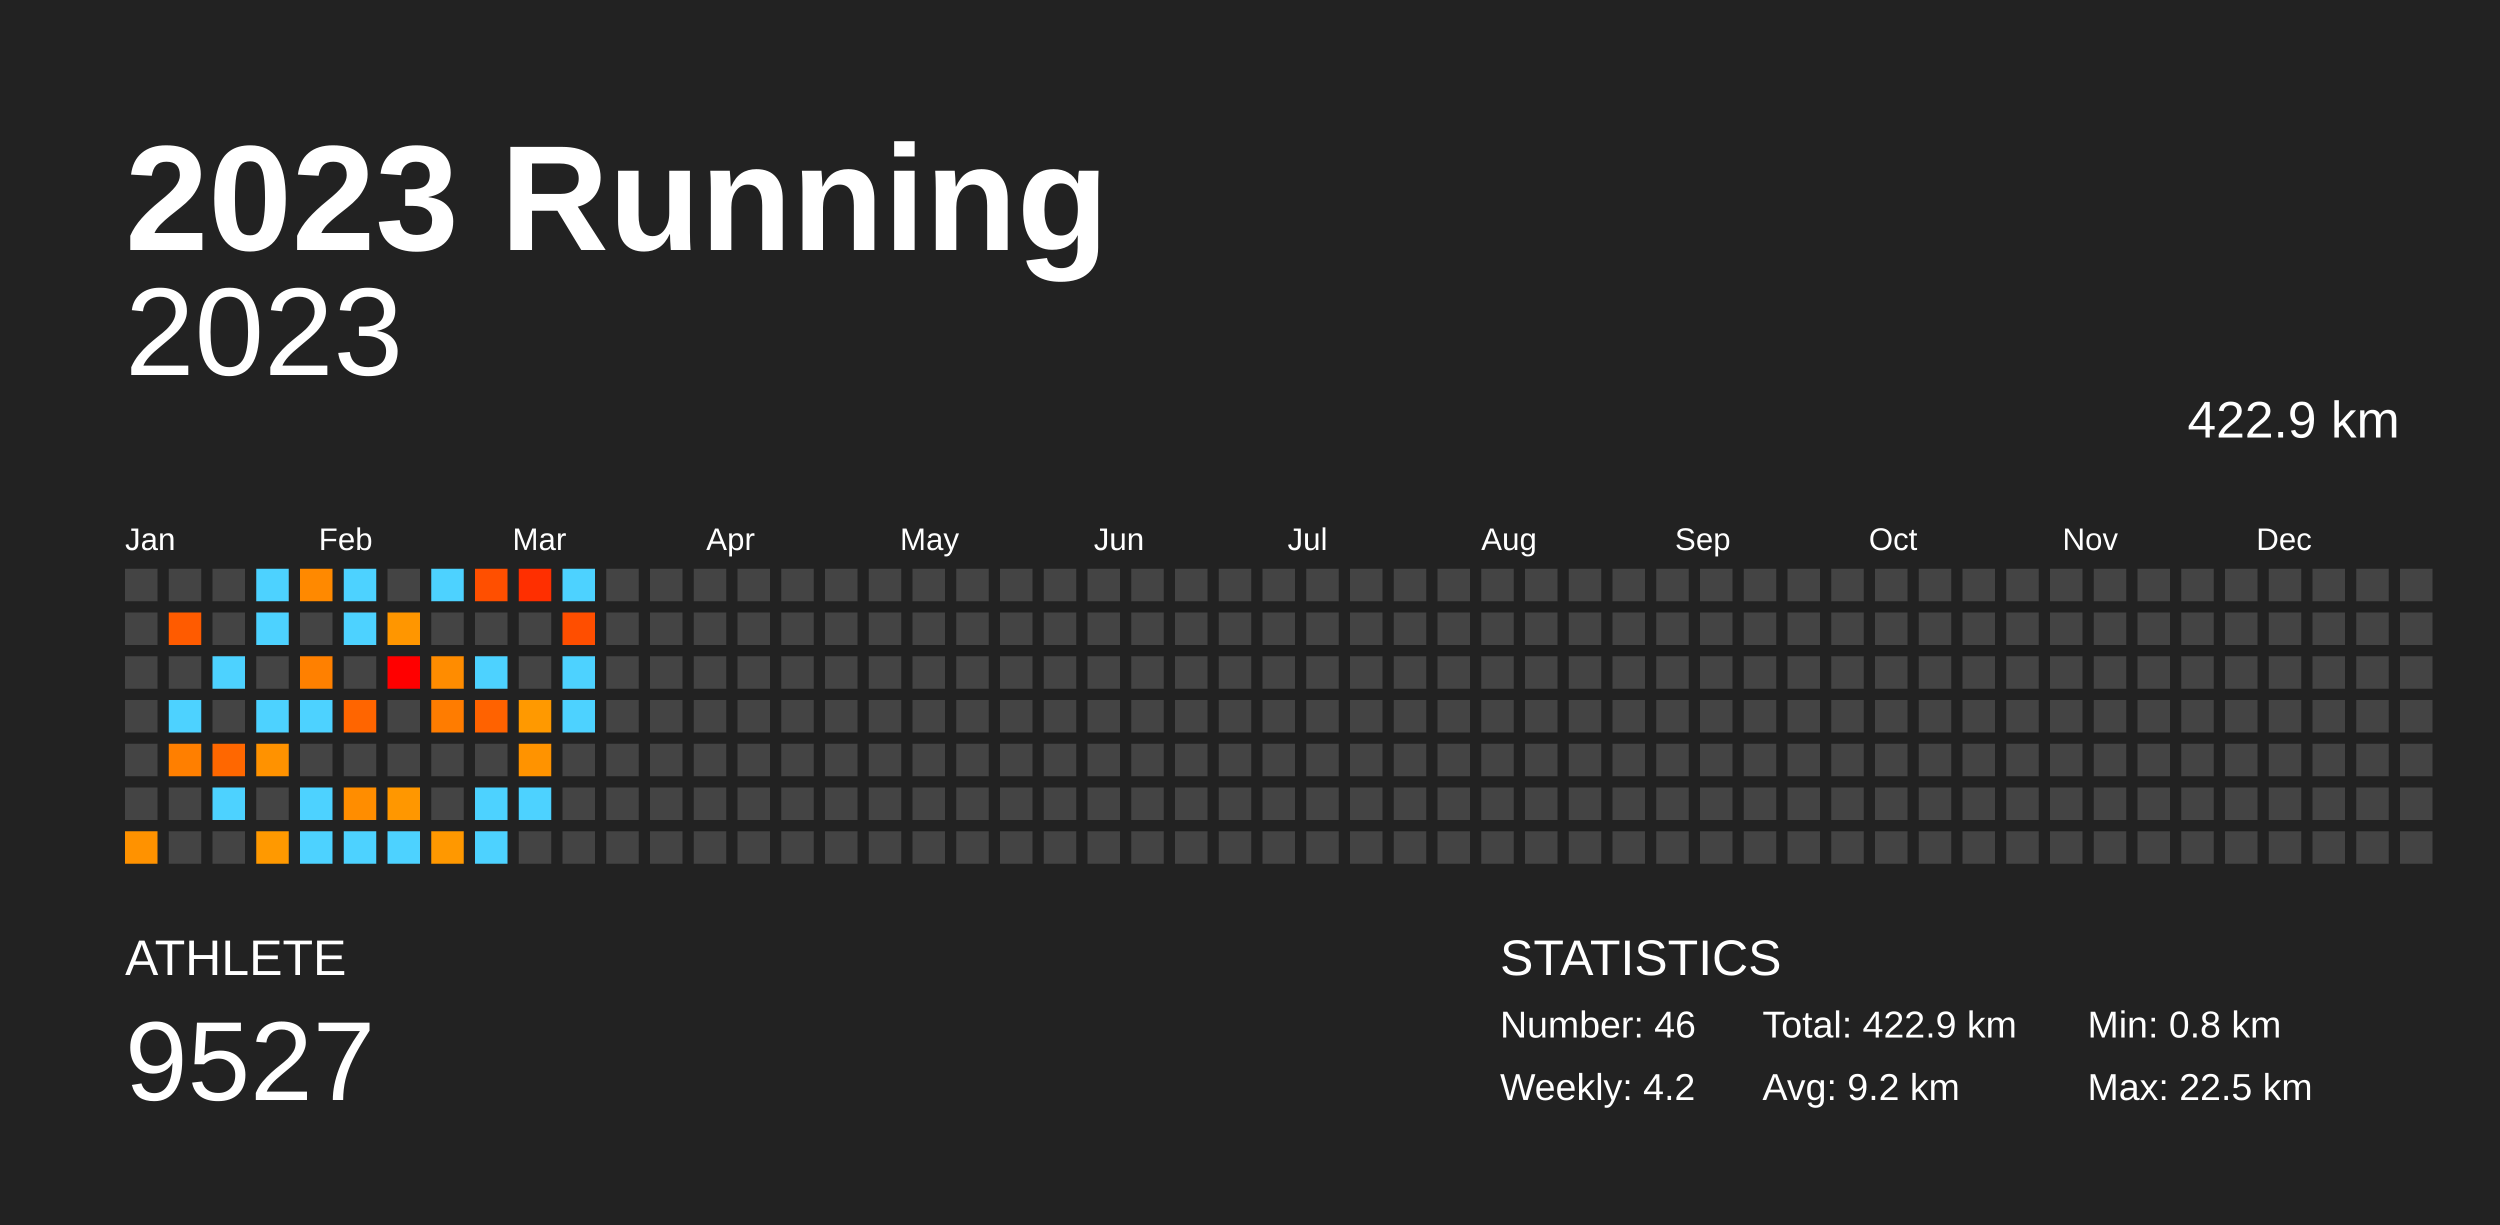
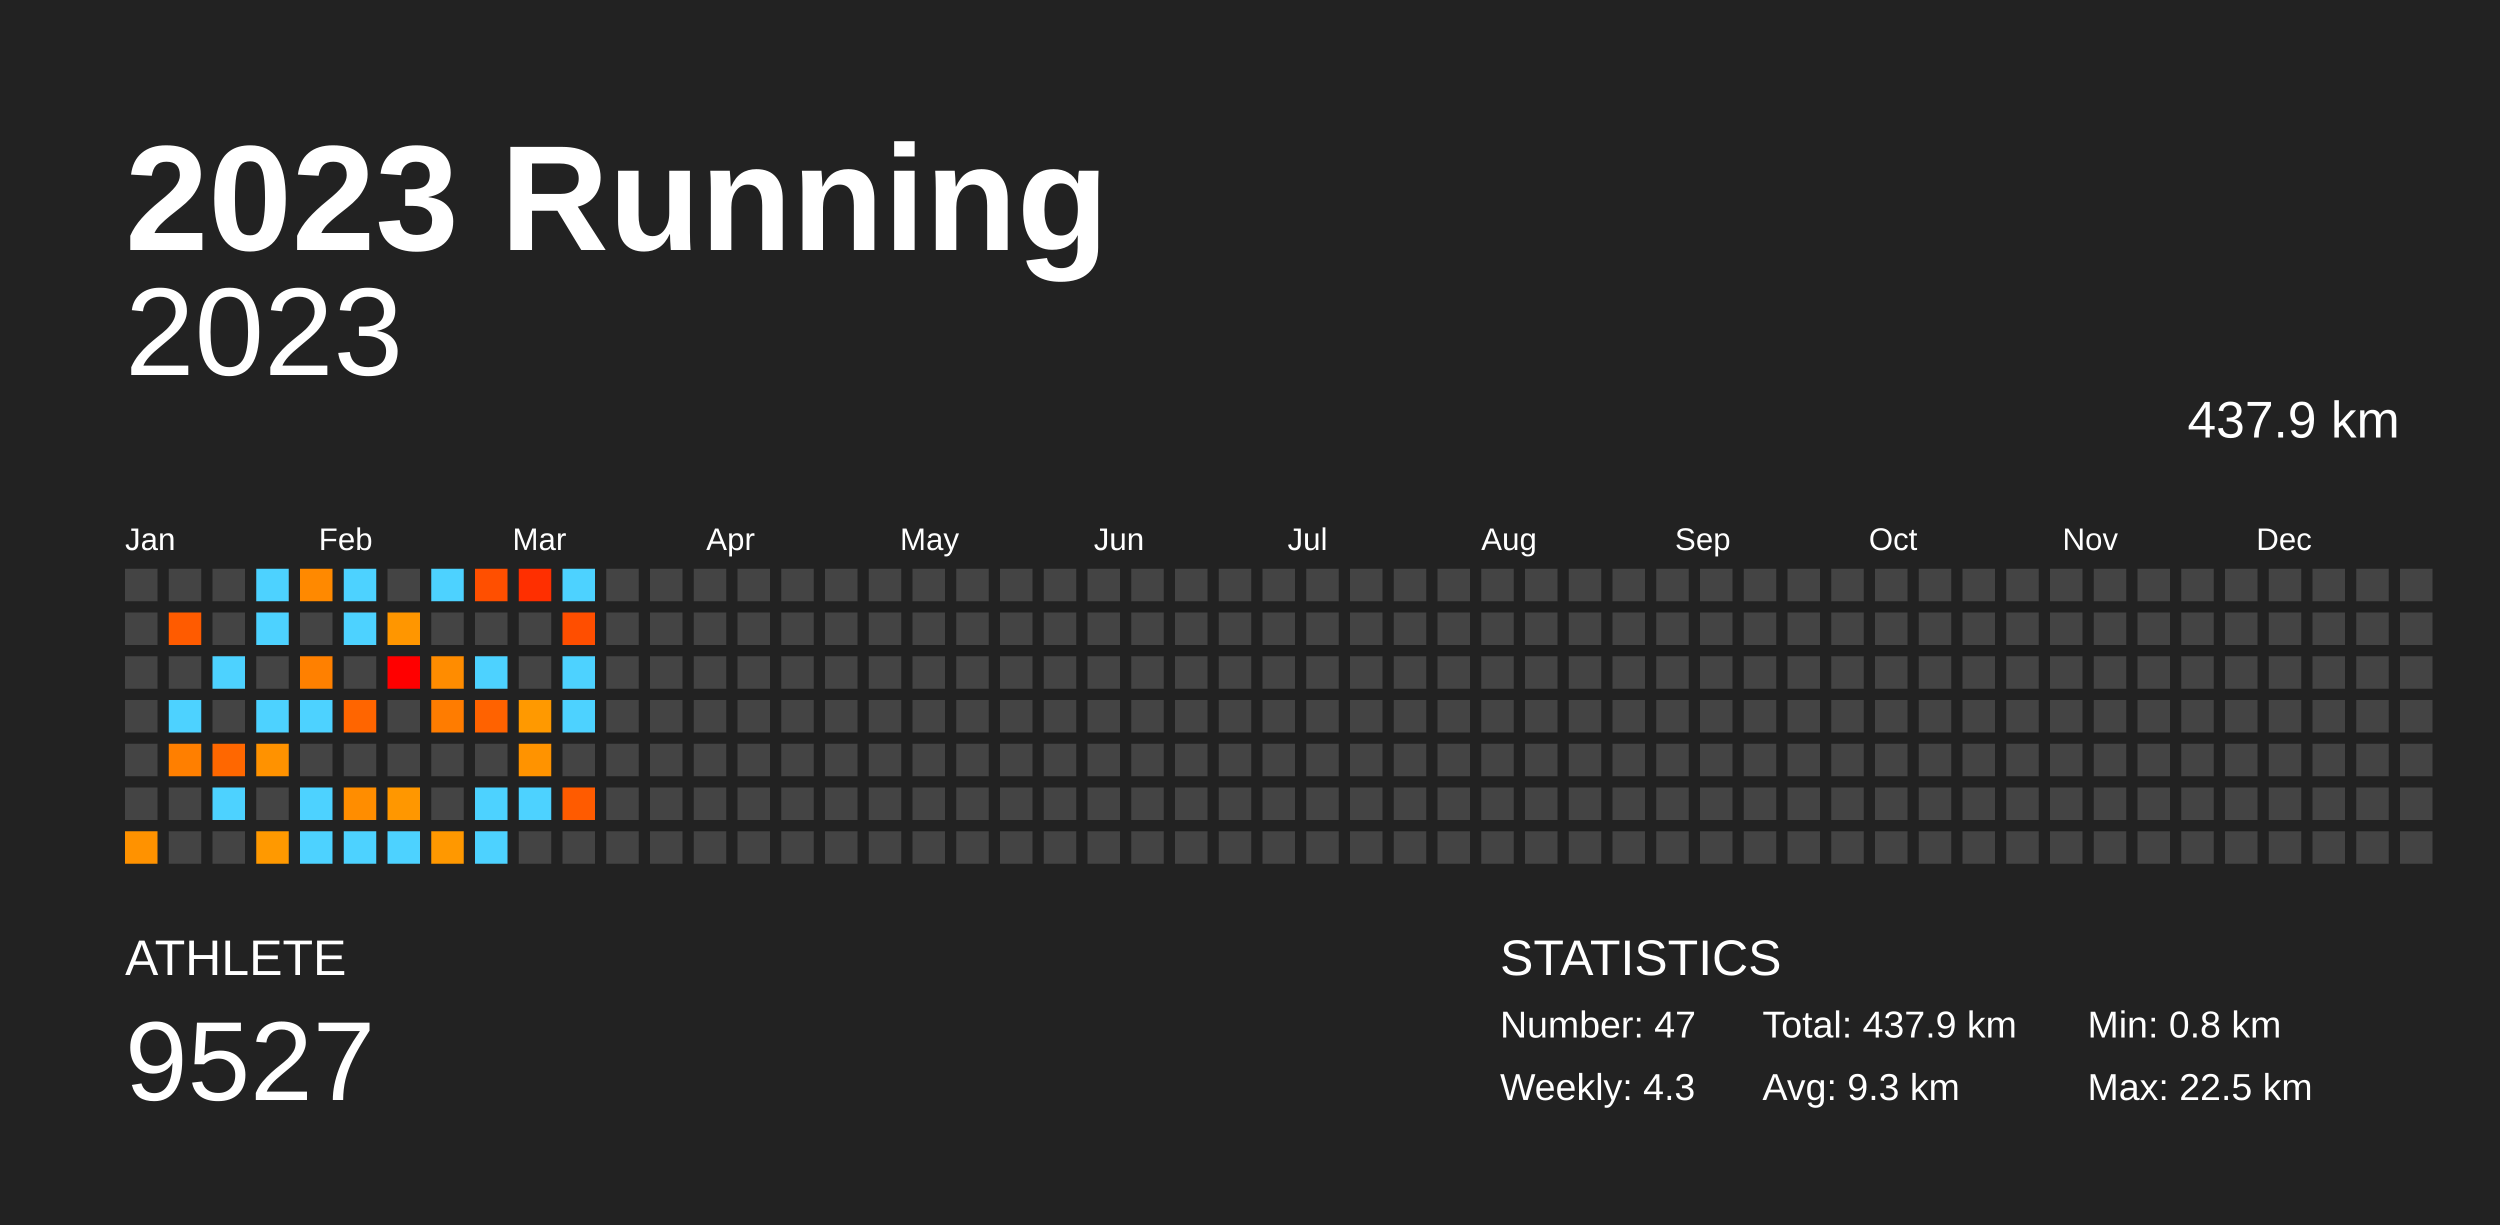
<svg xmlns="http://www.w3.org/2000/svg" baseProfile="full" height="98mm" version="1.1" viewBox="0,0,200,98" width="200mm">
  <defs />
  <rect fill="#222222" height="98" width="200" x="0" y="0" />
  <text fill="#FFFFFF" style="font-size:12px; font-family:Arial; font-weight:bold;" x="10" y="20">2023 Running</text>
  <text fill="#FFFFFF" style="font-size:4px; font-family:Arial" x="10" y="78">ATHLETE</text>
  <text fill="#FFFFFF" style="font-size:9px; font-family:Arial" x="10" y="88">9527</text>
  <text fill="#FFFFFF" style="font-size:4px; font-family:Arial" x="120" y="78">STATISTICS</text>
-   <text fill="#FFFFFF" style="font-size:3px; font-family:Arial" x="120" y="83">Number: 46</text>
-   <text fill="#FFFFFF" style="font-size:3px; font-family:Arial" x="120" y="88">Weekly: 4.2</text>
-   <text fill="#FFFFFF" style="font-size:3px; font-family:Arial" x="141" y="83">Total: 422.9 km</text>
-   <text fill="#FFFFFF" style="font-size:3px; font-family:Arial" x="141" y="88">Avg: 9.2 km</text>
+   <text fill="#FFFFFF" style="font-size:3px; font-family:Arial" x="120" y="83">Number: 47</text>
+   <text fill="#FFFFFF" style="font-size:3px; font-family:Arial" x="120" y="88">Weekly: 4.3</text>
+   <text fill="#FFFFFF" style="font-size:3px; font-family:Arial" x="141" y="83">Total: 437.9 km</text>
+   <text fill="#FFFFFF" style="font-size:3px; font-family:Arial" x="141" y="88">Avg: 9.3 km</text>
  <text fill="#FFFFFF" style="font-size:3px; font-family:Arial" x="167" y="83">Min: 0.8 km</text>
  <text fill="#FFFFFF" style="font-size:3px; font-family:Arial" x="167" y="88">Max: 22.5 km</text>
  <text alignment-baseline="hanging" fill="#FFFFFF" style="font-size:10.0px; font-family:Arial;" x="10" y="30">2023</text>
-   <text alignment-baseline="hanging" fill="#FFFFFF" style="font-size:4.125px; font-family:Arial;" x="175" y="35">422.9 km</text>
+   <text alignment-baseline="hanging" fill="#FFFFFF" style="font-size:4.125px; font-family:Arial;" x="175" y="35">437.9 km</text>
  <text fill="#FFFFFF" style="font-size:2.5px; font-family:Arial" x="10.0" y="44">Jan</text>
  <text fill="#FFFFFF" style="font-size:2.5px; font-family:Arial" x="25.5" y="44">Feb</text>
  <text fill="#FFFFFF" style="font-size:2.5px; font-family:Arial" x="41.0" y="44">Mar</text>
  <text fill="#FFFFFF" style="font-size:2.5px; font-family:Arial" x="56.5" y="44">Apr</text>
  <text fill="#FFFFFF" style="font-size:2.5px; font-family:Arial" x="72.0" y="44">May</text>
  <text fill="#FFFFFF" style="font-size:2.5px; font-family:Arial" x="87.5" y="44">Jun</text>
  <text fill="#FFFFFF" style="font-size:2.5px; font-family:Arial" x="103.0" y="44">Jul</text>
  <text fill="#FFFFFF" style="font-size:2.5px; font-family:Arial" x="118.5" y="44">Aug</text>
  <text fill="#FFFFFF" style="font-size:2.5px; font-family:Arial" x="134.0" y="44">Sep</text>
  <text fill="#FFFFFF" style="font-size:2.5px; font-family:Arial" x="149.5" y="44">Oct</text>
  <text fill="#FFFFFF" style="font-size:2.5px; font-family:Arial" x="165.0" y="44">Nov</text>
  <text fill="#FFFFFF" style="font-size:2.5px; font-family:Arial" x="180.5" y="44">Dec</text>
  <rect fill="#444444" height="2.6" width="2.6" x="10.0" y="45.5" />
  <rect fill="#444444" height="2.6" width="2.6" x="10.0" y="49.0" />
  <rect fill="#444444" height="2.6" width="2.6" x="10.0" y="52.5" />
  <rect fill="#444444" height="2.6" width="2.6" x="10.0" y="56.0" />
  <rect fill="#444444" height="2.6" width="2.6" x="10.0" y="59.5" />
  <rect fill="#444444" height="2.6" width="2.6" x="10.0" y="63.0" />
  <rect fill="#ff9200" height="2.6" width="2.6" x="10.0" y="66.5" />
  <rect fill="#444444" height="2.6" width="2.6" x="13.5" y="45.5" />
  <rect fill="#ff5b00" height="2.6" width="2.6" x="13.5" y="49.0" />
  <rect fill="#444444" height="2.6" width="2.6" x="13.5" y="52.5" />
  <rect fill="#4dd2ff" height="2.6" width="2.6" x="13.5" y="56.0" />
  <rect fill="#ff7f00" height="2.6" width="2.6" x="13.5" y="59.5" />
  <rect fill="#444444" height="2.6" width="2.6" x="13.5" y="63.0" />
  <rect fill="#444444" height="2.6" width="2.6" x="13.5" y="66.5" />
  <rect fill="#444444" height="2.6" width="2.6" x="17.0" y="45.5" />
  <rect fill="#444444" height="2.6" width="2.6" x="17.0" y="49.0" />
  <rect fill="#4dd2ff" height="2.6" width="2.6" x="17.0" y="52.5" />
  <rect fill="#444444" height="2.6" width="2.6" x="17.0" y="56.0" />
  <rect fill="#ff6700" height="2.6" width="2.6" x="17.0" y="59.5" />
  <rect fill="#4dd2ff" height="2.6" width="2.6" x="17.0" y="63.0" />
  <rect fill="#444444" height="2.6" width="2.6" x="17.0" y="66.5" />
  <rect fill="#4dd2ff" height="2.6" width="2.6" x="20.5" y="45.5" />
  <rect fill="#4dd2ff" height="2.6" width="2.6" x="20.5" y="49.0" />
  <rect fill="#444444" height="2.6" width="2.6" x="20.5" y="52.5" />
  <rect fill="#4dd2ff" height="2.6" width="2.6" x="20.5" y="56.0" />
  <rect fill="#ff9200" height="2.6" width="2.6" x="20.5" y="59.5" />
  <rect fill="#444444" height="2.6" width="2.6" x="20.5" y="63.0" />
  <rect fill="#ff9900" height="2.6" width="2.6" x="20.5" y="66.5" />
  <rect fill="#ff8900" height="2.6" width="2.6" x="24.0" y="45.5" />
  <rect fill="#444444" height="2.6" width="2.6" x="24.0" y="49.0" />
  <rect fill="#ff8000" height="2.6" width="2.6" x="24.0" y="52.5" />
  <rect fill="#4dd2ff" height="2.6" width="2.6" x="24.0" y="56.0" />
  <rect fill="#444444" height="2.6" width="2.6" x="24.0" y="59.5" />
  <rect fill="#4dd2ff" height="2.6" width="2.6" x="24.0" y="63.0" />
  <rect fill="#4dd2ff" height="2.6" width="2.6" x="24.0" y="66.5" />
  <rect fill="#4dd2ff" height="2.6" width="2.6" x="27.5" y="45.5" />
  <rect fill="#4dd2ff" height="2.6" width="2.6" x="27.5" y="49.0" />
  <rect fill="#444444" height="2.6" width="2.6" x="27.5" y="52.5" />
  <rect fill="#ff6500" height="2.6" width="2.6" x="27.5" y="56.0" />
  <rect fill="#444444" height="2.6" width="2.6" x="27.5" y="59.5" />
  <rect fill="#ff8d00" height="2.6" width="2.6" x="27.5" y="63.0" />
  <rect fill="#4dd2ff" height="2.6" width="2.6" x="27.5" y="66.5" />
  <rect fill="#444444" height="2.6" width="2.6" x="31.0" y="45.5" />
  <rect fill="#ff9600" height="2.6" width="2.6" x="31.0" y="49.0" />
  <rect fill="red" height="2.6" width="2.6" x="31.0" y="52.5" />
  <rect fill="#444444" height="2.6" width="2.6" x="31.0" y="56.0" />
  <rect fill="#444444" height="2.6" width="2.6" x="31.0" y="59.5" />
  <rect fill="#ff9700" height="2.6" width="2.6" x="31.0" y="63.0" />
  <rect fill="#4dd2ff" height="2.6" width="2.6" x="31.0" y="66.5" />
  <rect fill="#4dd2ff" height="2.6" width="2.6" x="34.5" y="45.5" />
  <rect fill="#444444" height="2.6" width="2.6" x="34.5" y="49.0" />
  <rect fill="#ff8c00" height="2.6" width="2.6" x="34.5" y="52.5" />
  <rect fill="#ff7c00" height="2.6" width="2.6" x="34.5" y="56.0" />
  <rect fill="#444444" height="2.6" width="2.6" x="34.5" y="59.5" />
  <rect fill="#444444" height="2.6" width="2.6" x="34.5" y="63.0" />
  <rect fill="#ff9800" height="2.6" width="2.6" x="34.5" y="66.5" />
  <rect fill="#ff4f00" height="2.6" width="2.6" x="38.0" y="45.5" />
  <rect fill="#444444" height="2.6" width="2.6" x="38.0" y="49.0" />
  <rect fill="#4dd2ff" height="2.6" width="2.6" x="38.0" y="52.5" />
  <rect fill="#ff6200" height="2.6" width="2.6" x="38.0" y="56.0" />
  <rect fill="#444444" height="2.6" width="2.6" x="38.0" y="59.5" />
  <rect fill="#4dd2ff" height="2.6" width="2.6" x="38.0" y="63.0" />
  <rect fill="#4dd2ff" height="2.6" width="2.6" x="38.0" y="66.5" />
  <rect fill="#ff2f00" height="2.6" width="2.6" x="41.5" y="45.5" />
  <rect fill="#444444" height="2.6" width="2.6" x="41.5" y="49.0" />
  <rect fill="#444444" height="2.6" width="2.6" x="41.5" y="52.5" />
  <rect fill="#ff9900" height="2.6" width="2.6" x="41.5" y="56.0" />
  <rect fill="#ff9300" height="2.6" width="2.6" x="41.5" y="59.5" />
  <rect fill="#4dd2ff" height="2.6" width="2.6" x="41.5" y="63.0" />
  <rect fill="#444444" height="2.6" width="2.6" x="41.5" y="66.5" />
  <rect fill="#4dd2ff" height="2.6" width="2.6" x="45.0" y="45.5" />
  <rect fill="#ff4e00" height="2.6" width="2.6" x="45.0" y="49.0" />
  <rect fill="#4dd2ff" height="2.6" width="2.6" x="45.0" y="52.5" />
  <rect fill="#4dd2ff" height="2.6" width="2.6" x="45.0" y="56.0" />
  <rect fill="#444444" height="2.6" width="2.6" x="45.0" y="59.5" />
-   <rect fill="#444444" height="2.6" width="2.6" x="45.0" y="63.0" />
+   <rect fill="#ff5b00" height="2.6" width="2.6" x="45.0" y="63.0" />
  <rect fill="#444444" height="2.6" width="2.6" x="45.0" y="66.5" />
  <rect fill="#444444" height="2.6" width="2.6" x="48.5" y="45.5" />
  <rect fill="#444444" height="2.6" width="2.6" x="48.5" y="49.0" />
  <rect fill="#444444" height="2.6" width="2.6" x="48.5" y="52.5" />
  <rect fill="#444444" height="2.6" width="2.6" x="48.5" y="56.0" />
  <rect fill="#444444" height="2.6" width="2.6" x="48.5" y="59.5" />
  <rect fill="#444444" height="2.6" width="2.6" x="48.5" y="63.0" />
  <rect fill="#444444" height="2.6" width="2.6" x="48.5" y="66.5" />
  <rect fill="#444444" height="2.6" width="2.6" x="52.0" y="45.5" />
  <rect fill="#444444" height="2.6" width="2.6" x="52.0" y="49.0" />
  <rect fill="#444444" height="2.6" width="2.6" x="52.0" y="52.5" />
  <rect fill="#444444" height="2.6" width="2.6" x="52.0" y="56.0" />
  <rect fill="#444444" height="2.6" width="2.6" x="52.0" y="59.5" />
  <rect fill="#444444" height="2.6" width="2.6" x="52.0" y="63.0" />
  <rect fill="#444444" height="2.6" width="2.6" x="52.0" y="66.5" />
  <rect fill="#444444" height="2.6" width="2.6" x="55.5" y="45.5" />
  <rect fill="#444444" height="2.6" width="2.6" x="55.5" y="49.0" />
  <rect fill="#444444" height="2.6" width="2.6" x="55.5" y="52.5" />
  <rect fill="#444444" height="2.6" width="2.6" x="55.5" y="56.0" />
  <rect fill="#444444" height="2.6" width="2.6" x="55.5" y="59.5" />
  <rect fill="#444444" height="2.6" width="2.6" x="55.5" y="63.0" />
  <rect fill="#444444" height="2.6" width="2.6" x="55.5" y="66.5" />
  <rect fill="#444444" height="2.6" width="2.6" x="59.0" y="45.5" />
  <rect fill="#444444" height="2.6" width="2.6" x="59.0" y="49.0" />
  <rect fill="#444444" height="2.6" width="2.6" x="59.0" y="52.5" />
  <rect fill="#444444" height="2.6" width="2.6" x="59.0" y="56.0" />
  <rect fill="#444444" height="2.6" width="2.6" x="59.0" y="59.5" />
  <rect fill="#444444" height="2.6" width="2.6" x="59.0" y="63.0" />
  <rect fill="#444444" height="2.6" width="2.6" x="59.0" y="66.5" />
  <rect fill="#444444" height="2.6" width="2.6" x="62.5" y="45.5" />
  <rect fill="#444444" height="2.6" width="2.6" x="62.5" y="49.0" />
  <rect fill="#444444" height="2.6" width="2.6" x="62.5" y="52.5" />
  <rect fill="#444444" height="2.6" width="2.6" x="62.5" y="56.0" />
  <rect fill="#444444" height="2.6" width="2.6" x="62.5" y="59.5" />
  <rect fill="#444444" height="2.6" width="2.6" x="62.5" y="63.0" />
  <rect fill="#444444" height="2.6" width="2.6" x="62.5" y="66.5" />
  <rect fill="#444444" height="2.6" width="2.6" x="66.0" y="45.5" />
  <rect fill="#444444" height="2.6" width="2.6" x="66.0" y="49.0" />
  <rect fill="#444444" height="2.6" width="2.6" x="66.0" y="52.5" />
  <rect fill="#444444" height="2.6" width="2.6" x="66.0" y="56.0" />
  <rect fill="#444444" height="2.6" width="2.6" x="66.0" y="59.5" />
  <rect fill="#444444" height="2.6" width="2.6" x="66.0" y="63.0" />
  <rect fill="#444444" height="2.6" width="2.6" x="66.0" y="66.5" />
  <rect fill="#444444" height="2.6" width="2.6" x="69.5" y="45.5" />
  <rect fill="#444444" height="2.6" width="2.6" x="69.5" y="49.0" />
  <rect fill="#444444" height="2.6" width="2.6" x="69.5" y="52.5" />
  <rect fill="#444444" height="2.6" width="2.6" x="69.5" y="56.0" />
  <rect fill="#444444" height="2.6" width="2.6" x="69.5" y="59.5" />
  <rect fill="#444444" height="2.6" width="2.6" x="69.5" y="63.0" />
  <rect fill="#444444" height="2.6" width="2.6" x="69.5" y="66.5" />
  <rect fill="#444444" height="2.6" width="2.6" x="73.0" y="45.5" />
  <rect fill="#444444" height="2.6" width="2.6" x="73.0" y="49.0" />
  <rect fill="#444444" height="2.6" width="2.6" x="73.0" y="52.5" />
  <rect fill="#444444" height="2.6" width="2.6" x="73.0" y="56.0" />
  <rect fill="#444444" height="2.6" width="2.6" x="73.0" y="59.5" />
  <rect fill="#444444" height="2.6" width="2.6" x="73.0" y="63.0" />
  <rect fill="#444444" height="2.6" width="2.6" x="73.0" y="66.5" />
  <rect fill="#444444" height="2.6" width="2.6" x="76.5" y="45.5" />
  <rect fill="#444444" height="2.6" width="2.6" x="76.5" y="49.0" />
  <rect fill="#444444" height="2.6" width="2.6" x="76.5" y="52.5" />
  <rect fill="#444444" height="2.6" width="2.6" x="76.5" y="56.0" />
  <rect fill="#444444" height="2.6" width="2.6" x="76.5" y="59.5" />
  <rect fill="#444444" height="2.6" width="2.6" x="76.5" y="63.0" />
  <rect fill="#444444" height="2.6" width="2.6" x="76.5" y="66.5" />
  <rect fill="#444444" height="2.6" width="2.6" x="80.0" y="45.5" />
  <rect fill="#444444" height="2.6" width="2.6" x="80.0" y="49.0" />
  <rect fill="#444444" height="2.6" width="2.6" x="80.0" y="52.5" />
  <rect fill="#444444" height="2.6" width="2.6" x="80.0" y="56.0" />
  <rect fill="#444444" height="2.6" width="2.6" x="80.0" y="59.5" />
  <rect fill="#444444" height="2.6" width="2.6" x="80.0" y="63.0" />
  <rect fill="#444444" height="2.6" width="2.6" x="80.0" y="66.5" />
  <rect fill="#444444" height="2.6" width="2.6" x="83.5" y="45.5" />
  <rect fill="#444444" height="2.6" width="2.6" x="83.5" y="49.0" />
  <rect fill="#444444" height="2.6" width="2.6" x="83.5" y="52.5" />
  <rect fill="#444444" height="2.6" width="2.6" x="83.5" y="56.0" />
  <rect fill="#444444" height="2.6" width="2.6" x="83.5" y="59.5" />
  <rect fill="#444444" height="2.6" width="2.6" x="83.5" y="63.0" />
  <rect fill="#444444" height="2.6" width="2.6" x="83.5" y="66.5" />
  <rect fill="#444444" height="2.6" width="2.6" x="87.0" y="45.5" />
  <rect fill="#444444" height="2.6" width="2.6" x="87.0" y="49.0" />
  <rect fill="#444444" height="2.6" width="2.6" x="87.0" y="52.5" />
  <rect fill="#444444" height="2.6" width="2.6" x="87.0" y="56.0" />
  <rect fill="#444444" height="2.6" width="2.6" x="87.0" y="59.5" />
  <rect fill="#444444" height="2.6" width="2.6" x="87.0" y="63.0" />
  <rect fill="#444444" height="2.6" width="2.6" x="87.0" y="66.5" />
  <rect fill="#444444" height="2.6" width="2.6" x="90.5" y="45.5" />
  <rect fill="#444444" height="2.6" width="2.6" x="90.5" y="49.0" />
  <rect fill="#444444" height="2.6" width="2.6" x="90.5" y="52.5" />
  <rect fill="#444444" height="2.6" width="2.6" x="90.5" y="56.0" />
  <rect fill="#444444" height="2.6" width="2.6" x="90.5" y="59.5" />
  <rect fill="#444444" height="2.6" width="2.6" x="90.5" y="63.0" />
  <rect fill="#444444" height="2.6" width="2.6" x="90.5" y="66.5" />
  <rect fill="#444444" height="2.6" width="2.6" x="94.0" y="45.5" />
  <rect fill="#444444" height="2.6" width="2.6" x="94.0" y="49.0" />
  <rect fill="#444444" height="2.6" width="2.6" x="94.0" y="52.5" />
  <rect fill="#444444" height="2.6" width="2.6" x="94.0" y="56.0" />
  <rect fill="#444444" height="2.6" width="2.6" x="94.0" y="59.5" />
  <rect fill="#444444" height="2.6" width="2.6" x="94.0" y="63.0" />
  <rect fill="#444444" height="2.6" width="2.6" x="94.0" y="66.5" />
  <rect fill="#444444" height="2.6" width="2.6" x="97.5" y="45.5" />
  <rect fill="#444444" height="2.6" width="2.6" x="97.5" y="49.0" />
  <rect fill="#444444" height="2.6" width="2.6" x="97.5" y="52.5" />
  <rect fill="#444444" height="2.6" width="2.6" x="97.5" y="56.0" />
  <rect fill="#444444" height="2.6" width="2.6" x="97.5" y="59.5" />
  <rect fill="#444444" height="2.6" width="2.6" x="97.5" y="63.0" />
  <rect fill="#444444" height="2.6" width="2.6" x="97.5" y="66.5" />
  <rect fill="#444444" height="2.6" width="2.6" x="101.0" y="45.5" />
  <rect fill="#444444" height="2.6" width="2.6" x="101.0" y="49.0" />
  <rect fill="#444444" height="2.6" width="2.6" x="101.0" y="52.5" />
  <rect fill="#444444" height="2.6" width="2.6" x="101.0" y="56.0" />
  <rect fill="#444444" height="2.6" width="2.6" x="101.0" y="59.5" />
  <rect fill="#444444" height="2.6" width="2.6" x="101.0" y="63.0" />
  <rect fill="#444444" height="2.6" width="2.6" x="101.0" y="66.5" />
  <rect fill="#444444" height="2.6" width="2.6" x="104.5" y="45.5" />
  <rect fill="#444444" height="2.6" width="2.6" x="104.5" y="49.0" />
  <rect fill="#444444" height="2.6" width="2.6" x="104.5" y="52.5" />
  <rect fill="#444444" height="2.6" width="2.6" x="104.5" y="56.0" />
  <rect fill="#444444" height="2.6" width="2.6" x="104.5" y="59.5" />
  <rect fill="#444444" height="2.6" width="2.6" x="104.5" y="63.0" />
  <rect fill="#444444" height="2.6" width="2.6" x="104.5" y="66.5" />
  <rect fill="#444444" height="2.6" width="2.6" x="108.0" y="45.5" />
  <rect fill="#444444" height="2.6" width="2.6" x="108.0" y="49.0" />
  <rect fill="#444444" height="2.6" width="2.6" x="108.0" y="52.5" />
  <rect fill="#444444" height="2.6" width="2.6" x="108.0" y="56.0" />
  <rect fill="#444444" height="2.6" width="2.6" x="108.0" y="59.5" />
  <rect fill="#444444" height="2.6" width="2.6" x="108.0" y="63.0" />
  <rect fill="#444444" height="2.6" width="2.6" x="108.0" y="66.5" />
  <rect fill="#444444" height="2.6" width="2.6" x="111.5" y="45.5" />
  <rect fill="#444444" height="2.6" width="2.6" x="111.5" y="49.0" />
  <rect fill="#444444" height="2.6" width="2.6" x="111.5" y="52.5" />
  <rect fill="#444444" height="2.6" width="2.6" x="111.5" y="56.0" />
  <rect fill="#444444" height="2.6" width="2.6" x="111.5" y="59.5" />
  <rect fill="#444444" height="2.6" width="2.6" x="111.5" y="63.0" />
  <rect fill="#444444" height="2.6" width="2.6" x="111.5" y="66.5" />
  <rect fill="#444444" height="2.6" width="2.6" x="115.0" y="45.5" />
  <rect fill="#444444" height="2.6" width="2.6" x="115.0" y="49.0" />
  <rect fill="#444444" height="2.6" width="2.6" x="115.0" y="52.5" />
  <rect fill="#444444" height="2.6" width="2.6" x="115.0" y="56.0" />
  <rect fill="#444444" height="2.6" width="2.6" x="115.0" y="59.5" />
  <rect fill="#444444" height="2.6" width="2.6" x="115.0" y="63.0" />
  <rect fill="#444444" height="2.6" width="2.6" x="115.0" y="66.5" />
  <rect fill="#444444" height="2.6" width="2.6" x="118.5" y="45.5" />
  <rect fill="#444444" height="2.6" width="2.6" x="118.5" y="49.0" />
  <rect fill="#444444" height="2.6" width="2.6" x="118.5" y="52.5" />
  <rect fill="#444444" height="2.6" width="2.6" x="118.5" y="56.0" />
  <rect fill="#444444" height="2.6" width="2.6" x="118.5" y="59.5" />
  <rect fill="#444444" height="2.6" width="2.6" x="118.5" y="63.0" />
  <rect fill="#444444" height="2.6" width="2.6" x="118.5" y="66.5" />
  <rect fill="#444444" height="2.6" width="2.6" x="122.0" y="45.5" />
  <rect fill="#444444" height="2.6" width="2.6" x="122.0" y="49.0" />
  <rect fill="#444444" height="2.6" width="2.6" x="122.0" y="52.5" />
  <rect fill="#444444" height="2.6" width="2.6" x="122.0" y="56.0" />
  <rect fill="#444444" height="2.6" width="2.6" x="122.0" y="59.5" />
  <rect fill="#444444" height="2.6" width="2.6" x="122.0" y="63.0" />
  <rect fill="#444444" height="2.6" width="2.6" x="122.0" y="66.5" />
  <rect fill="#444444" height="2.6" width="2.6" x="125.5" y="45.5" />
  <rect fill="#444444" height="2.6" width="2.6" x="125.5" y="49.0" />
  <rect fill="#444444" height="2.6" width="2.6" x="125.5" y="52.5" />
  <rect fill="#444444" height="2.6" width="2.6" x="125.5" y="56.0" />
  <rect fill="#444444" height="2.6" width="2.6" x="125.5" y="59.5" />
  <rect fill="#444444" height="2.6" width="2.6" x="125.5" y="63.0" />
  <rect fill="#444444" height="2.6" width="2.6" x="125.5" y="66.5" />
  <rect fill="#444444" height="2.6" width="2.6" x="129.0" y="45.5" />
  <rect fill="#444444" height="2.6" width="2.6" x="129.0" y="49.0" />
  <rect fill="#444444" height="2.6" width="2.6" x="129.0" y="52.5" />
  <rect fill="#444444" height="2.6" width="2.6" x="129.0" y="56.0" />
  <rect fill="#444444" height="2.6" width="2.6" x="129.0" y="59.5" />
  <rect fill="#444444" height="2.6" width="2.6" x="129.0" y="63.0" />
  <rect fill="#444444" height="2.6" width="2.6" x="129.0" y="66.5" />
  <rect fill="#444444" height="2.6" width="2.6" x="132.5" y="45.5" />
  <rect fill="#444444" height="2.6" width="2.6" x="132.5" y="49.0" />
  <rect fill="#444444" height="2.6" width="2.6" x="132.5" y="52.5" />
  <rect fill="#444444" height="2.6" width="2.6" x="132.5" y="56.0" />
  <rect fill="#444444" height="2.6" width="2.6" x="132.5" y="59.5" />
  <rect fill="#444444" height="2.6" width="2.6" x="132.5" y="63.0" />
  <rect fill="#444444" height="2.6" width="2.6" x="132.5" y="66.5" />
  <rect fill="#444444" height="2.6" width="2.6" x="136.0" y="45.5" />
  <rect fill="#444444" height="2.6" width="2.6" x="136.0" y="49.0" />
  <rect fill="#444444" height="2.6" width="2.6" x="136.0" y="52.5" />
  <rect fill="#444444" height="2.6" width="2.6" x="136.0" y="56.0" />
  <rect fill="#444444" height="2.6" width="2.6" x="136.0" y="59.5" />
  <rect fill="#444444" height="2.6" width="2.6" x="136.0" y="63.0" />
  <rect fill="#444444" height="2.6" width="2.6" x="136.0" y="66.5" />
  <rect fill="#444444" height="2.6" width="2.6" x="139.5" y="45.5" />
  <rect fill="#444444" height="2.6" width="2.6" x="139.5" y="49.0" />
  <rect fill="#444444" height="2.6" width="2.6" x="139.5" y="52.5" />
  <rect fill="#444444" height="2.6" width="2.6" x="139.5" y="56.0" />
  <rect fill="#444444" height="2.6" width="2.6" x="139.5" y="59.5" />
  <rect fill="#444444" height="2.6" width="2.6" x="139.5" y="63.0" />
  <rect fill="#444444" height="2.6" width="2.6" x="139.5" y="66.5" />
  <rect fill="#444444" height="2.6" width="2.6" x="143.0" y="45.5" />
  <rect fill="#444444" height="2.6" width="2.6" x="143.0" y="49.0" />
  <rect fill="#444444" height="2.6" width="2.6" x="143.0" y="52.5" />
  <rect fill="#444444" height="2.6" width="2.6" x="143.0" y="56.0" />
  <rect fill="#444444" height="2.6" width="2.6" x="143.0" y="59.5" />
  <rect fill="#444444" height="2.6" width="2.6" x="143.0" y="63.0" />
  <rect fill="#444444" height="2.6" width="2.6" x="143.0" y="66.5" />
  <rect fill="#444444" height="2.6" width="2.6" x="146.5" y="45.5" />
  <rect fill="#444444" height="2.6" width="2.6" x="146.5" y="49.0" />
  <rect fill="#444444" height="2.6" width="2.6" x="146.5" y="52.5" />
  <rect fill="#444444" height="2.6" width="2.6" x="146.5" y="56.0" />
  <rect fill="#444444" height="2.6" width="2.6" x="146.5" y="59.5" />
  <rect fill="#444444" height="2.6" width="2.6" x="146.5" y="63.0" />
  <rect fill="#444444" height="2.6" width="2.6" x="146.5" y="66.5" />
  <rect fill="#444444" height="2.6" width="2.6" x="150.0" y="45.5" />
  <rect fill="#444444" height="2.6" width="2.6" x="150.0" y="49.0" />
  <rect fill="#444444" height="2.6" width="2.6" x="150.0" y="52.5" />
  <rect fill="#444444" height="2.6" width="2.6" x="150.0" y="56.0" />
  <rect fill="#444444" height="2.6" width="2.6" x="150.0" y="59.5" />
  <rect fill="#444444" height="2.6" width="2.6" x="150.0" y="63.0" />
  <rect fill="#444444" height="2.6" width="2.6" x="150.0" y="66.5" />
  <rect fill="#444444" height="2.6" width="2.6" x="153.5" y="45.5" />
  <rect fill="#444444" height="2.6" width="2.6" x="153.5" y="49.0" />
  <rect fill="#444444" height="2.6" width="2.6" x="153.5" y="52.5" />
  <rect fill="#444444" height="2.6" width="2.6" x="153.5" y="56.0" />
  <rect fill="#444444" height="2.6" width="2.6" x="153.5" y="59.5" />
  <rect fill="#444444" height="2.6" width="2.6" x="153.5" y="63.0" />
  <rect fill="#444444" height="2.6" width="2.6" x="153.5" y="66.5" />
  <rect fill="#444444" height="2.6" width="2.6" x="157.0" y="45.5" />
  <rect fill="#444444" height="2.6" width="2.6" x="157.0" y="49.0" />
  <rect fill="#444444" height="2.6" width="2.6" x="157.0" y="52.5" />
  <rect fill="#444444" height="2.6" width="2.6" x="157.0" y="56.0" />
  <rect fill="#444444" height="2.6" width="2.6" x="157.0" y="59.5" />
  <rect fill="#444444" height="2.6" width="2.6" x="157.0" y="63.0" />
  <rect fill="#444444" height="2.6" width="2.6" x="157.0" y="66.5" />
  <rect fill="#444444" height="2.6" width="2.6" x="160.5" y="45.5" />
  <rect fill="#444444" height="2.6" width="2.6" x="160.5" y="49.0" />
  <rect fill="#444444" height="2.6" width="2.6" x="160.5" y="52.5" />
  <rect fill="#444444" height="2.6" width="2.6" x="160.5" y="56.0" />
  <rect fill="#444444" height="2.6" width="2.6" x="160.5" y="59.5" />
  <rect fill="#444444" height="2.6" width="2.6" x="160.5" y="63.0" />
  <rect fill="#444444" height="2.6" width="2.6" x="160.5" y="66.5" />
  <rect fill="#444444" height="2.6" width="2.6" x="164.0" y="45.5" />
  <rect fill="#444444" height="2.6" width="2.6" x="164.0" y="49.0" />
  <rect fill="#444444" height="2.6" width="2.6" x="164.0" y="52.5" />
  <rect fill="#444444" height="2.6" width="2.6" x="164.0" y="56.0" />
  <rect fill="#444444" height="2.6" width="2.6" x="164.0" y="59.5" />
  <rect fill="#444444" height="2.6" width="2.6" x="164.0" y="63.0" />
  <rect fill="#444444" height="2.6" width="2.6" x="164.0" y="66.5" />
  <rect fill="#444444" height="2.6" width="2.6" x="167.5" y="45.5" />
  <rect fill="#444444" height="2.6" width="2.6" x="167.5" y="49.0" />
  <rect fill="#444444" height="2.6" width="2.6" x="167.5" y="52.5" />
  <rect fill="#444444" height="2.6" width="2.6" x="167.5" y="56.0" />
  <rect fill="#444444" height="2.6" width="2.6" x="167.5" y="59.5" />
  <rect fill="#444444" height="2.6" width="2.6" x="167.5" y="63.0" />
  <rect fill="#444444" height="2.6" width="2.6" x="167.5" y="66.5" />
  <rect fill="#444444" height="2.6" width="2.6" x="171.0" y="45.5" />
  <rect fill="#444444" height="2.6" width="2.6" x="171.0" y="49.0" />
  <rect fill="#444444" height="2.6" width="2.6" x="171.0" y="52.5" />
  <rect fill="#444444" height="2.6" width="2.6" x="171.0" y="56.0" />
  <rect fill="#444444" height="2.6" width="2.6" x="171.0" y="59.5" />
  <rect fill="#444444" height="2.6" width="2.6" x="171.0" y="63.0" />
  <rect fill="#444444" height="2.6" width="2.6" x="171.0" y="66.5" />
  <rect fill="#444444" height="2.6" width="2.6" x="174.5" y="45.5" />
  <rect fill="#444444" height="2.6" width="2.6" x="174.5" y="49.0" />
  <rect fill="#444444" height="2.6" width="2.6" x="174.5" y="52.5" />
  <rect fill="#444444" height="2.6" width="2.6" x="174.5" y="56.0" />
  <rect fill="#444444" height="2.6" width="2.6" x="174.5" y="59.5" />
  <rect fill="#444444" height="2.6" width="2.6" x="174.5" y="63.0" />
  <rect fill="#444444" height="2.6" width="2.6" x="174.5" y="66.5" />
  <rect fill="#444444" height="2.6" width="2.6" x="178.0" y="45.5" />
  <rect fill="#444444" height="2.6" width="2.6" x="178.0" y="49.0" />
  <rect fill="#444444" height="2.6" width="2.6" x="178.0" y="52.5" />
  <rect fill="#444444" height="2.6" width="2.6" x="178.0" y="56.0" />
  <rect fill="#444444" height="2.6" width="2.6" x="178.0" y="59.5" />
  <rect fill="#444444" height="2.6" width="2.6" x="178.0" y="63.0" />
  <rect fill="#444444" height="2.6" width="2.6" x="178.0" y="66.5" />
  <rect fill="#444444" height="2.6" width="2.6" x="181.5" y="45.5" />
  <rect fill="#444444" height="2.6" width="2.6" x="181.5" y="49.0" />
  <rect fill="#444444" height="2.6" width="2.6" x="181.5" y="52.5" />
  <rect fill="#444444" height="2.6" width="2.6" x="181.5" y="56.0" />
  <rect fill="#444444" height="2.6" width="2.6" x="181.5" y="59.5" />
  <rect fill="#444444" height="2.6" width="2.6" x="181.5" y="63.0" />
  <rect fill="#444444" height="2.6" width="2.6" x="181.5" y="66.5" />
  <rect fill="#444444" height="2.6" width="2.6" x="185.0" y="45.5" />
  <rect fill="#444444" height="2.6" width="2.6" x="185.0" y="49.0" />
  <rect fill="#444444" height="2.6" width="2.6" x="185.0" y="52.5" />
  <rect fill="#444444" height="2.6" width="2.6" x="185.0" y="56.0" />
  <rect fill="#444444" height="2.6" width="2.6" x="185.0" y="59.5" />
  <rect fill="#444444" height="2.6" width="2.6" x="185.0" y="63.0" />
  <rect fill="#444444" height="2.6" width="2.6" x="185.0" y="66.5" />
  <rect fill="#444444" height="2.6" width="2.6" x="188.5" y="45.5" />
  <rect fill="#444444" height="2.6" width="2.6" x="188.5" y="49.0" />
  <rect fill="#444444" height="2.6" width="2.6" x="188.5" y="52.5" />
  <rect fill="#444444" height="2.6" width="2.6" x="188.5" y="56.0" />
  <rect fill="#444444" height="2.6" width="2.6" x="188.5" y="59.5" />
  <rect fill="#444444" height="2.6" width="2.6" x="188.5" y="63.0" />
  <rect fill="#444444" height="2.6" width="2.6" x="188.5" y="66.5" />
  <rect fill="#444444" height="2.6" width="2.6" x="192.0" y="45.5" />
  <rect fill="#444444" height="2.6" width="2.6" x="192.0" y="49.0" />
  <rect fill="#444444" height="2.6" width="2.6" x="192.0" y="52.5" />
  <rect fill="#444444" height="2.6" width="2.6" x="192.0" y="56.0" />
  <rect fill="#444444" height="2.6" width="2.6" x="192.0" y="59.5" />
  <rect fill="#444444" height="2.6" width="2.6" x="192.0" y="63.0" />
  <rect fill="#444444" height="2.6" width="2.6" x="192.0" y="66.5" />
</svg>
